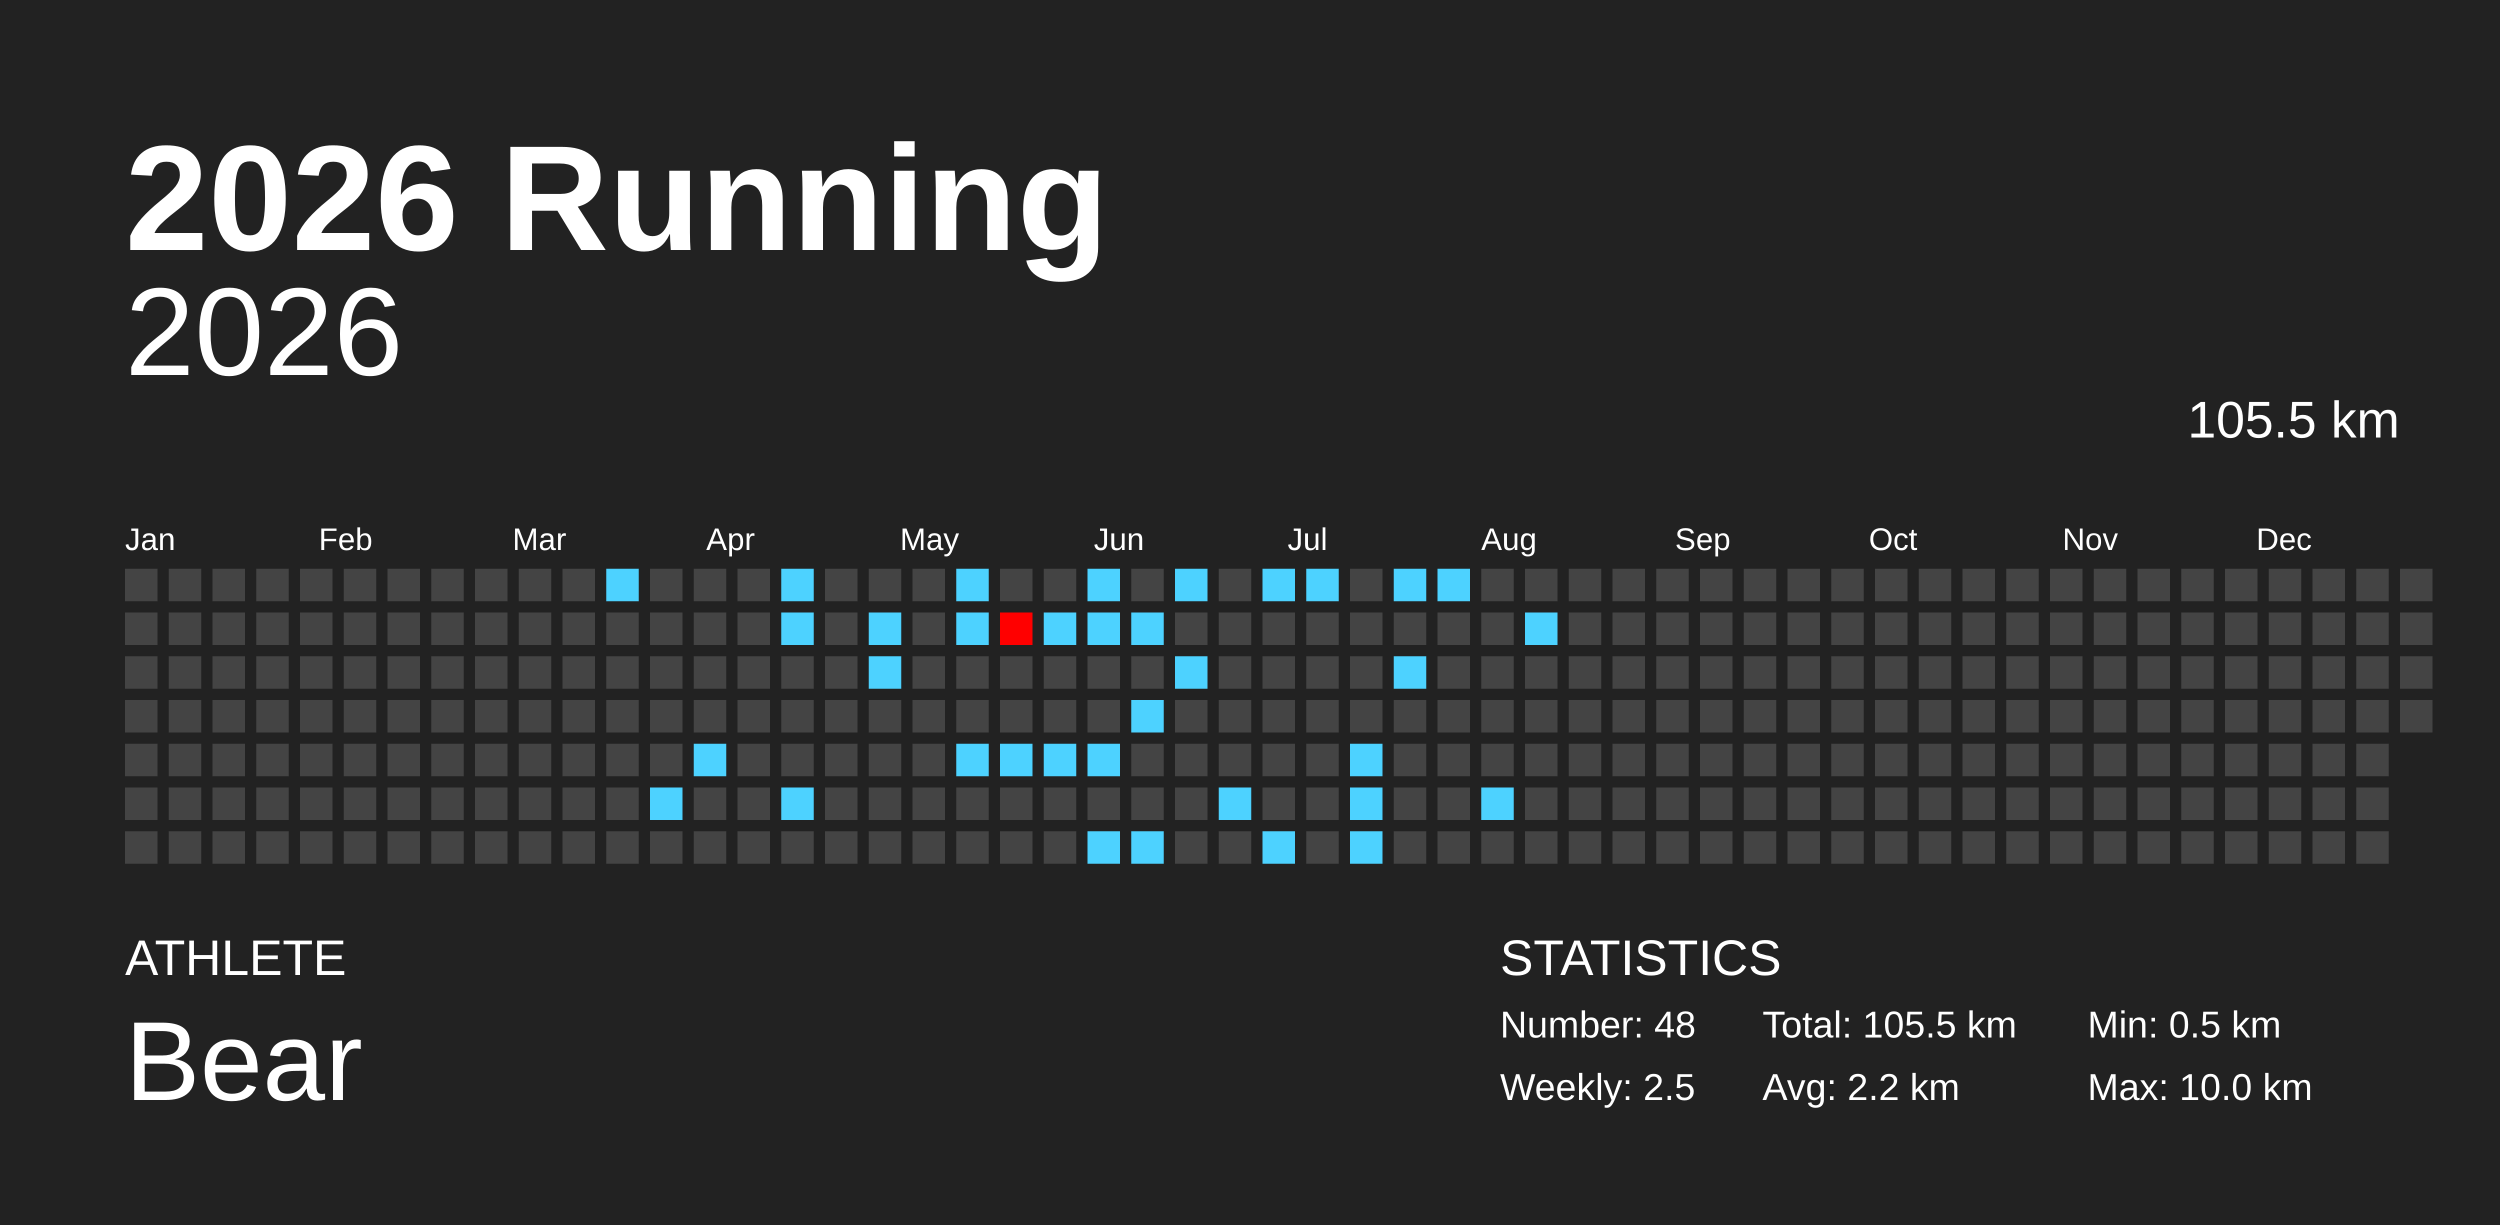
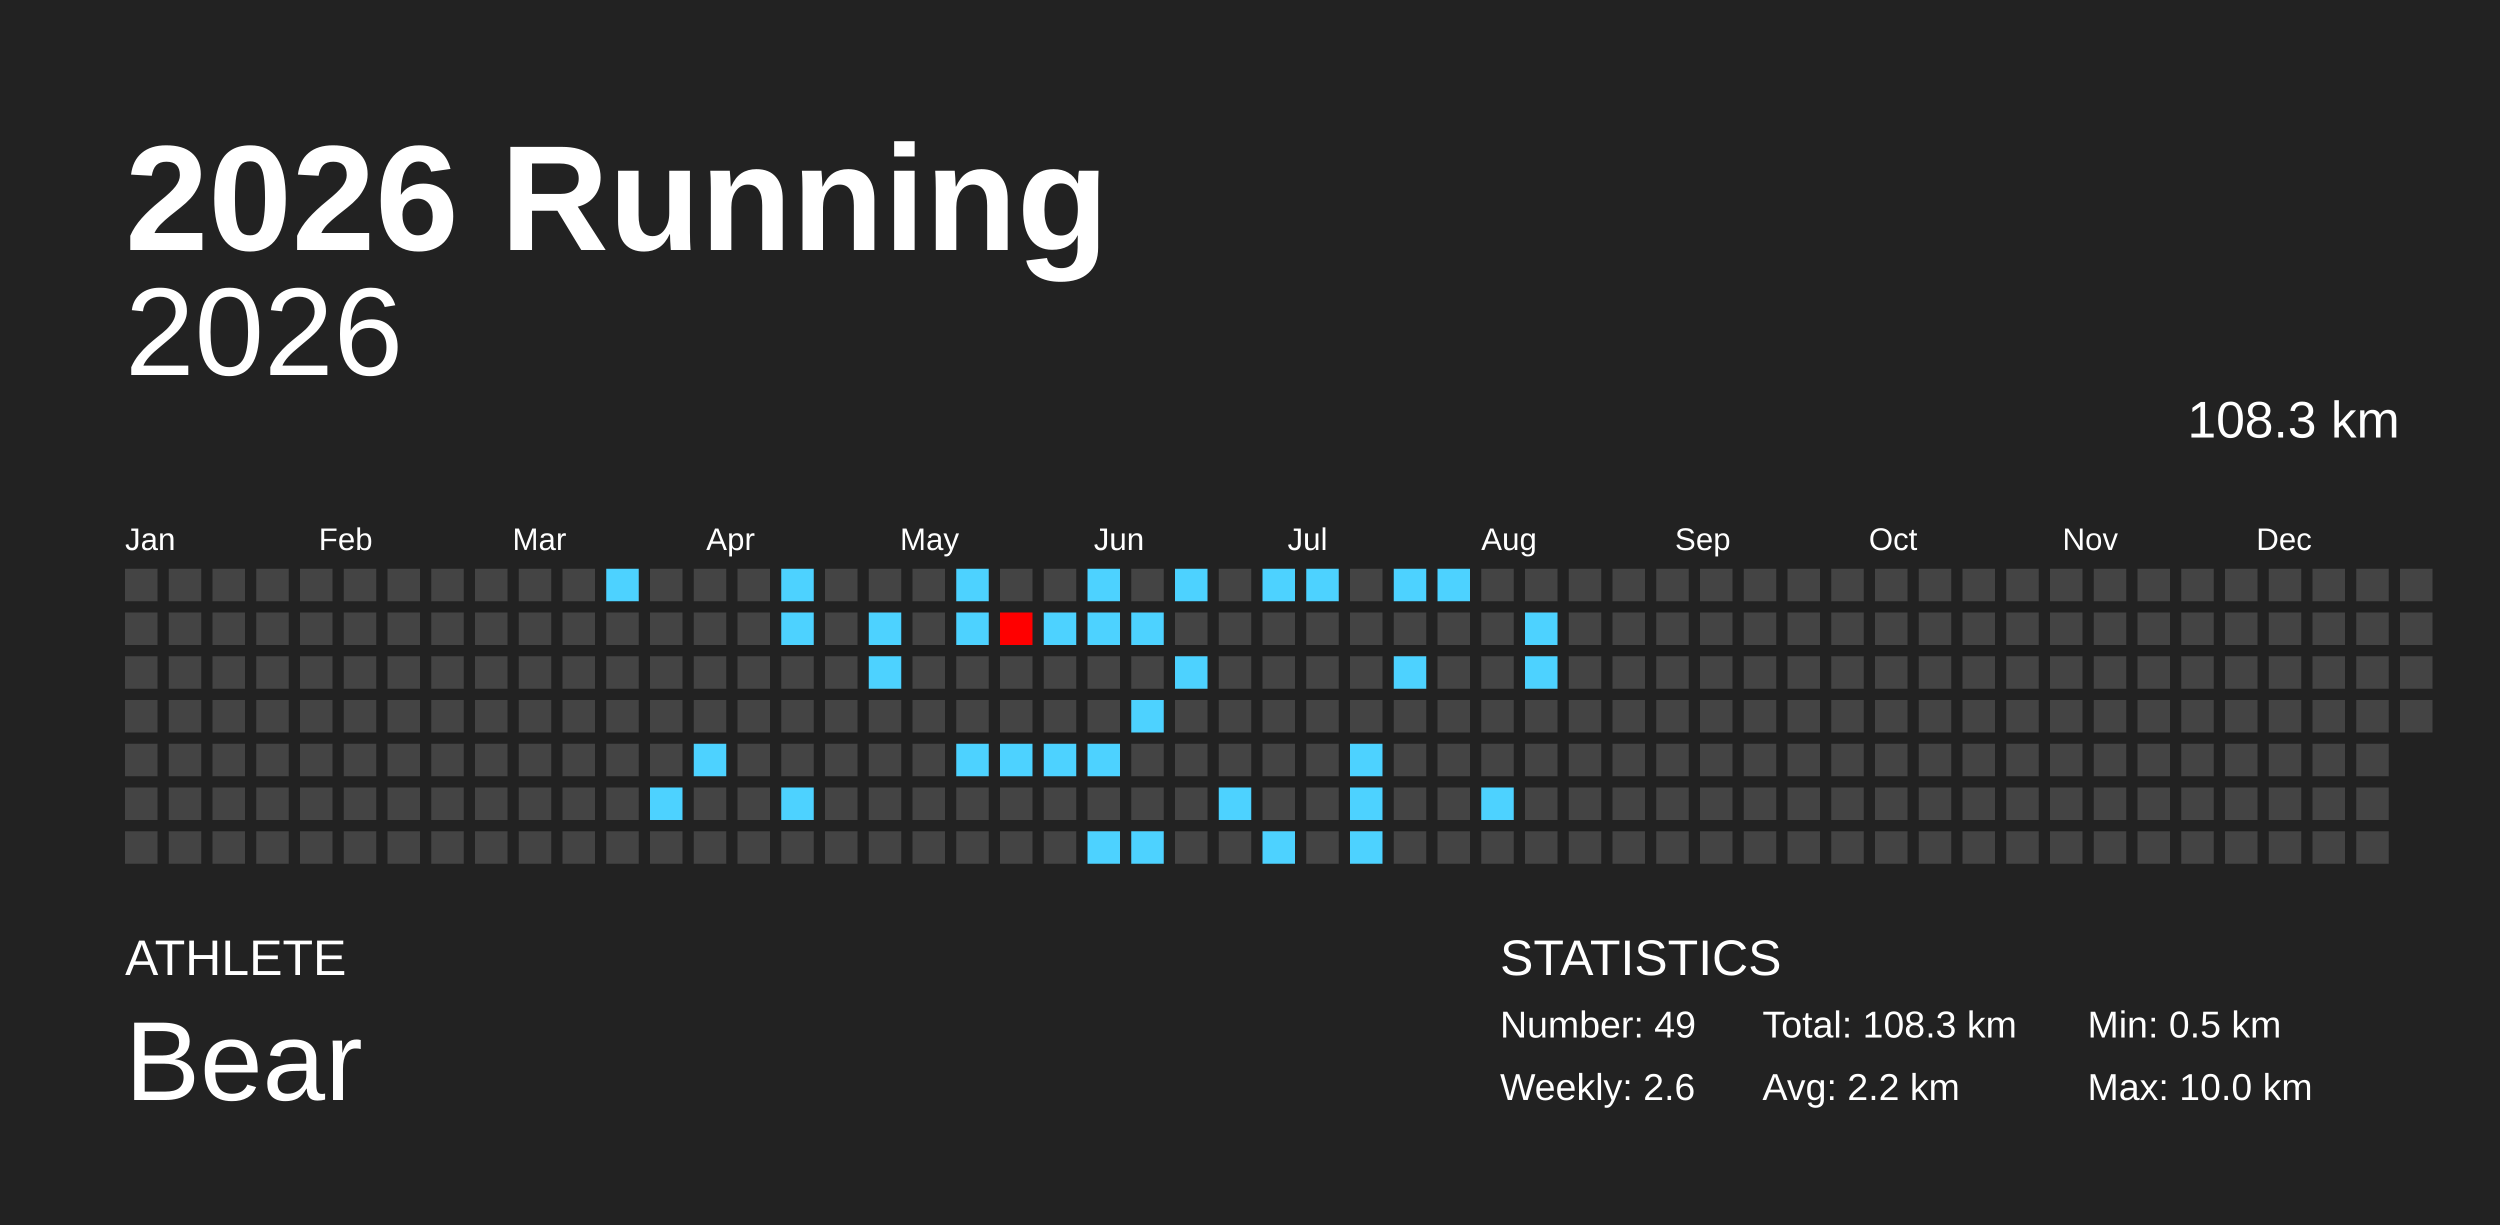
<svg xmlns="http://www.w3.org/2000/svg" baseProfile="full" height="98mm" version="1.1" viewBox="0,0,200,98" width="200mm">
  <defs />
  <rect fill="#222222" height="98" width="200" x="0" y="0" />
  <text fill="#FFFFFF" style="font-size:12px; font-family:Arial; font-weight:bold;" x="10" y="20">2026 Running</text>
  <text fill="#FFFFFF" style="font-size:4px; font-family:Arial" x="10" y="78">ATHLETE</text>
  <text fill="#FFFFFF" style="font-size:9px; font-family:Arial" x="10" y="88">Bear</text>
  <text fill="#FFFFFF" style="font-size:4px; font-family:Arial" x="120" y="78">STATISTICS</text>
-   <text fill="#FFFFFF" style="font-size:3px; font-family:Arial" x="120" y="83">Number: 48</text>
-   <text fill="#FFFFFF" style="font-size:3px; font-family:Arial" x="120" y="88">Weekly: 2.5</text>
-   <text fill="#FFFFFF" style="font-size:3px; font-family:Arial" x="141" y="83">Total: 105.5 km</text>
+   <text fill="#FFFFFF" style="font-size:3px; font-family:Arial" x="120" y="83">Number: 49</text>
+   <text fill="#FFFFFF" style="font-size:3px; font-family:Arial" x="120" y="88">Weekly: 2.6</text>
+   <text fill="#FFFFFF" style="font-size:3px; font-family:Arial" x="141" y="83">Total: 108.3 km</text>
  <text fill="#FFFFFF" style="font-size:3px; font-family:Arial" x="141" y="88">Avg: 2.2 km</text>
  <text fill="#FFFFFF" style="font-size:3px; font-family:Arial" x="167" y="83">Min: 0.5 km</text>
  <text fill="#FFFFFF" style="font-size:3px; font-family:Arial" x="167" y="88">Max: 10.0 km</text>
  <text alignment-baseline="hanging" fill="#FFFFFF" style="font-size:10.0px; font-family:Arial;" x="10" y="30">2026</text>
-   <text alignment-baseline="hanging" fill="#FFFFFF" style="font-size:4.125px; font-family:Arial;" x="175" y="35">105.5 km</text>
+   <text alignment-baseline="hanging" fill="#FFFFFF" style="font-size:4.125px; font-family:Arial;" x="175" y="35">108.3 km</text>
  <text fill="#FFFFFF" style="font-size:2.5px; font-family:Arial" x="10.0" y="44">Jan</text>
  <text fill="#FFFFFF" style="font-size:2.5px; font-family:Arial" x="25.5" y="44">Feb</text>
  <text fill="#FFFFFF" style="font-size:2.5px; font-family:Arial" x="41.0" y="44">Mar</text>
  <text fill="#FFFFFF" style="font-size:2.5px; font-family:Arial" x="56.5" y="44">Apr</text>
  <text fill="#FFFFFF" style="font-size:2.5px; font-family:Arial" x="72.0" y="44">May</text>
  <text fill="#FFFFFF" style="font-size:2.5px; font-family:Arial" x="87.5" y="44">Jun</text>
  <text fill="#FFFFFF" style="font-size:2.5px; font-family:Arial" x="103.0" y="44">Jul</text>
  <text fill="#FFFFFF" style="font-size:2.5px; font-family:Arial" x="118.5" y="44">Aug</text>
  <text fill="#FFFFFF" style="font-size:2.5px; font-family:Arial" x="134.0" y="44">Sep</text>
  <text fill="#FFFFFF" style="font-size:2.5px; font-family:Arial" x="149.5" y="44">Oct</text>
  <text fill="#FFFFFF" style="font-size:2.5px; font-family:Arial" x="165.0" y="44">Nov</text>
  <text fill="#FFFFFF" style="font-size:2.5px; font-family:Arial" x="180.5" y="44">Dec</text>
  <rect fill="#444444" height="2.6" width="2.6" x="10.0" y="45.5" />
  <rect fill="#444444" height="2.6" width="2.6" x="10.0" y="49.0" />
  <rect fill="#444444" height="2.6" width="2.6" x="10.0" y="52.5" />
  <rect fill="#444444" height="2.6" width="2.6" x="10.0" y="56.0" />
  <rect fill="#444444" height="2.6" width="2.6" x="10.0" y="59.5" />
  <rect fill="#444444" height="2.6" width="2.6" x="10.0" y="63.0" />
  <rect fill="#444444" height="2.6" width="2.6" x="10.0" y="66.5" />
  <rect fill="#444444" height="2.6" width="2.6" x="13.5" y="45.5" />
  <rect fill="#444444" height="2.6" width="2.6" x="13.5" y="49.0" />
  <rect fill="#444444" height="2.6" width="2.6" x="13.5" y="52.5" />
  <rect fill="#444444" height="2.6" width="2.6" x="13.5" y="56.0" />
  <rect fill="#444444" height="2.6" width="2.6" x="13.5" y="59.5" />
  <rect fill="#444444" height="2.6" width="2.6" x="13.5" y="63.0" />
  <rect fill="#444444" height="2.6" width="2.6" x="13.5" y="66.5" />
  <rect fill="#444444" height="2.6" width="2.6" x="17.0" y="45.5" />
  <rect fill="#444444" height="2.6" width="2.6" x="17.0" y="49.0" />
  <rect fill="#444444" height="2.6" width="2.6" x="17.0" y="52.5" />
  <rect fill="#444444" height="2.6" width="2.6" x="17.0" y="56.0" />
  <rect fill="#444444" height="2.6" width="2.6" x="17.0" y="59.5" />
  <rect fill="#444444" height="2.6" width="2.6" x="17.0" y="63.0" />
  <rect fill="#444444" height="2.6" width="2.6" x="17.0" y="66.5" />
  <rect fill="#444444" height="2.6" width="2.6" x="20.5" y="45.5" />
  <rect fill="#444444" height="2.6" width="2.6" x="20.5" y="49.0" />
  <rect fill="#444444" height="2.6" width="2.6" x="20.5" y="52.5" />
  <rect fill="#444444" height="2.6" width="2.6" x="20.5" y="56.0" />
  <rect fill="#444444" height="2.6" width="2.6" x="20.5" y="59.5" />
  <rect fill="#444444" height="2.6" width="2.6" x="20.5" y="63.0" />
  <rect fill="#444444" height="2.6" width="2.6" x="20.5" y="66.5" />
  <rect fill="#444444" height="2.6" width="2.6" x="24.0" y="45.5" />
  <rect fill="#444444" height="2.6" width="2.6" x="24.0" y="49.0" />
  <rect fill="#444444" height="2.6" width="2.6" x="24.0" y="52.5" />
  <rect fill="#444444" height="2.6" width="2.6" x="24.0" y="56.0" />
  <rect fill="#444444" height="2.6" width="2.6" x="24.0" y="59.5" />
  <rect fill="#444444" height="2.6" width="2.6" x="24.0" y="63.0" />
  <rect fill="#444444" height="2.6" width="2.6" x="24.0" y="66.5" />
  <rect fill="#444444" height="2.6" width="2.6" x="27.5" y="45.5" />
  <rect fill="#444444" height="2.6" width="2.6" x="27.5" y="49.0" />
  <rect fill="#444444" height="2.6" width="2.6" x="27.5" y="52.5" />
  <rect fill="#444444" height="2.6" width="2.6" x="27.5" y="56.0" />
  <rect fill="#444444" height="2.6" width="2.6" x="27.5" y="59.5" />
  <rect fill="#444444" height="2.6" width="2.6" x="27.5" y="63.0" />
  <rect fill="#444444" height="2.6" width="2.6" x="27.5" y="66.5" />
  <rect fill="#444444" height="2.6" width="2.6" x="31.0" y="45.5" />
  <rect fill="#444444" height="2.6" width="2.6" x="31.0" y="49.0" />
  <rect fill="#444444" height="2.6" width="2.6" x="31.0" y="52.5" />
  <rect fill="#444444" height="2.6" width="2.6" x="31.0" y="56.0" />
  <rect fill="#444444" height="2.6" width="2.6" x="31.0" y="59.5" />
  <rect fill="#444444" height="2.6" width="2.6" x="31.0" y="63.0" />
  <rect fill="#444444" height="2.6" width="2.6" x="31.0" y="66.5" />
  <rect fill="#444444" height="2.6" width="2.6" x="34.5" y="45.5" />
  <rect fill="#444444" height="2.6" width="2.6" x="34.5" y="49.0" />
  <rect fill="#444444" height="2.6" width="2.6" x="34.5" y="52.5" />
  <rect fill="#444444" height="2.6" width="2.6" x="34.5" y="56.0" />
  <rect fill="#444444" height="2.6" width="2.6" x="34.5" y="59.5" />
  <rect fill="#444444" height="2.6" width="2.6" x="34.5" y="63.0" />
  <rect fill="#444444" height="2.6" width="2.6" x="34.5" y="66.5" />
  <rect fill="#444444" height="2.6" width="2.6" x="38.0" y="45.5" />
  <rect fill="#444444" height="2.6" width="2.6" x="38.0" y="49.0" />
  <rect fill="#444444" height="2.6" width="2.6" x="38.0" y="52.5" />
  <rect fill="#444444" height="2.6" width="2.6" x="38.0" y="56.0" />
  <rect fill="#444444" height="2.6" width="2.6" x="38.0" y="59.5" />
  <rect fill="#444444" height="2.6" width="2.6" x="38.0" y="63.0" />
  <rect fill="#444444" height="2.6" width="2.6" x="38.0" y="66.5" />
  <rect fill="#444444" height="2.6" width="2.6" x="41.5" y="45.5" />
  <rect fill="#444444" height="2.6" width="2.6" x="41.5" y="49.0" />
  <rect fill="#444444" height="2.6" width="2.6" x="41.5" y="52.5" />
  <rect fill="#444444" height="2.6" width="2.6" x="41.5" y="56.0" />
  <rect fill="#444444" height="2.6" width="2.6" x="41.5" y="59.5" />
  <rect fill="#444444" height="2.6" width="2.6" x="41.5" y="63.0" />
  <rect fill="#444444" height="2.6" width="2.6" x="41.5" y="66.5" />
  <rect fill="#444444" height="2.6" width="2.6" x="45.0" y="45.5" />
  <rect fill="#444444" height="2.6" width="2.6" x="45.0" y="49.0" />
  <rect fill="#444444" height="2.6" width="2.6" x="45.0" y="52.5" />
  <rect fill="#444444" height="2.6" width="2.6" x="45.0" y="56.0" />
  <rect fill="#444444" height="2.6" width="2.6" x="45.0" y="59.5" />
  <rect fill="#444444" height="2.6" width="2.6" x="45.0" y="63.0" />
  <rect fill="#444444" height="2.6" width="2.6" x="45.0" y="66.5" />
  <rect fill="#4dd2ff" height="2.6" width="2.6" x="48.5" y="45.5" />
  <rect fill="#444444" height="2.6" width="2.6" x="48.5" y="49.0" />
  <rect fill="#444444" height="2.6" width="2.6" x="48.5" y="52.5" />
  <rect fill="#444444" height="2.6" width="2.6" x="48.5" y="56.0" />
  <rect fill="#444444" height="2.6" width="2.6" x="48.5" y="59.5" />
  <rect fill="#444444" height="2.6" width="2.6" x="48.5" y="63.0" />
  <rect fill="#444444" height="2.6" width="2.6" x="48.5" y="66.5" />
  <rect fill="#444444" height="2.6" width="2.6" x="52.0" y="45.5" />
  <rect fill="#444444" height="2.6" width="2.6" x="52.0" y="49.0" />
  <rect fill="#444444" height="2.6" width="2.6" x="52.0" y="52.5" />
  <rect fill="#444444" height="2.6" width="2.6" x="52.0" y="56.0" />
  <rect fill="#444444" height="2.6" width="2.6" x="52.0" y="59.5" />
  <rect fill="#4dd2ff" height="2.6" width="2.6" x="52.0" y="63.0" />
  <rect fill="#444444" height="2.6" width="2.6" x="52.0" y="66.5" />
  <rect fill="#444444" height="2.6" width="2.6" x="55.5" y="45.5" />
  <rect fill="#444444" height="2.6" width="2.6" x="55.5" y="49.0" />
  <rect fill="#444444" height="2.6" width="2.6" x="55.5" y="52.5" />
  <rect fill="#444444" height="2.6" width="2.6" x="55.5" y="56.0" />
  <rect fill="#4dd2ff" height="2.6" width="2.6" x="55.5" y="59.5" />
  <rect fill="#444444" height="2.6" width="2.6" x="55.5" y="63.0" />
  <rect fill="#444444" height="2.6" width="2.6" x="55.5" y="66.5" />
  <rect fill="#444444" height="2.6" width="2.6" x="59.0" y="45.5" />
  <rect fill="#444444" height="2.6" width="2.6" x="59.0" y="49.0" />
  <rect fill="#444444" height="2.6" width="2.6" x="59.0" y="52.5" />
  <rect fill="#444444" height="2.6" width="2.6" x="59.0" y="56.0" />
  <rect fill="#444444" height="2.6" width="2.6" x="59.0" y="59.5" />
  <rect fill="#444444" height="2.6" width="2.6" x="59.0" y="63.0" />
  <rect fill="#444444" height="2.6" width="2.6" x="59.0" y="66.5" />
  <rect fill="#4dd2ff" height="2.6" width="2.6" x="62.5" y="45.5" />
  <rect fill="#4dd2ff" height="2.6" width="2.6" x="62.5" y="49.0" />
  <rect fill="#444444" height="2.6" width="2.6" x="62.5" y="52.5" />
  <rect fill="#444444" height="2.6" width="2.6" x="62.5" y="56.0" />
  <rect fill="#444444" height="2.6" width="2.6" x="62.5" y="59.5" />
  <rect fill="#4dd2ff" height="2.6" width="2.6" x="62.5" y="63.0" />
  <rect fill="#444444" height="2.6" width="2.6" x="62.5" y="66.5" />
  <rect fill="#444444" height="2.6" width="2.6" x="66.0" y="45.5" />
  <rect fill="#444444" height="2.6" width="2.6" x="66.0" y="49.0" />
  <rect fill="#444444" height="2.6" width="2.6" x="66.0" y="52.5" />
  <rect fill="#444444" height="2.6" width="2.6" x="66.0" y="56.0" />
  <rect fill="#444444" height="2.6" width="2.6" x="66.0" y="59.5" />
  <rect fill="#444444" height="2.6" width="2.6" x="66.0" y="63.0" />
  <rect fill="#444444" height="2.6" width="2.6" x="66.0" y="66.5" />
  <rect fill="#444444" height="2.6" width="2.6" x="69.5" y="45.5" />
  <rect fill="#4dd2ff" height="2.6" width="2.6" x="69.5" y="49.0" />
  <rect fill="#4dd2ff" height="2.6" width="2.6" x="69.5" y="52.5" />
  <rect fill="#444444" height="2.6" width="2.6" x="69.5" y="56.0" />
  <rect fill="#444444" height="2.6" width="2.6" x="69.5" y="59.5" />
  <rect fill="#444444" height="2.6" width="2.6" x="69.5" y="63.0" />
  <rect fill="#444444" height="2.6" width="2.6" x="69.5" y="66.5" />
  <rect fill="#444444" height="2.6" width="2.6" x="73.0" y="45.5" />
  <rect fill="#444444" height="2.6" width="2.6" x="73.0" y="49.0" />
  <rect fill="#444444" height="2.6" width="2.6" x="73.0" y="52.5" />
  <rect fill="#444444" height="2.6" width="2.6" x="73.0" y="56.0" />
  <rect fill="#444444" height="2.6" width="2.6" x="73.0" y="59.5" />
  <rect fill="#444444" height="2.6" width="2.6" x="73.0" y="63.0" />
  <rect fill="#444444" height="2.6" width="2.6" x="73.0" y="66.5" />
  <rect fill="#4dd2ff" height="2.6" width="2.6" x="76.5" y="45.5" />
  <rect fill="#4dd2ff" height="2.6" width="2.6" x="76.5" y="49.0" />
  <rect fill="#444444" height="2.6" width="2.6" x="76.5" y="52.5" />
  <rect fill="#444444" height="2.6" width="2.6" x="76.5" y="56.0" />
  <rect fill="#4dd2ff" height="2.6" width="2.6" x="76.5" y="59.5" />
  <rect fill="#444444" height="2.6" width="2.6" x="76.5" y="63.0" />
  <rect fill="#444444" height="2.6" width="2.6" x="76.5" y="66.5" />
  <rect fill="#444444" height="2.6" width="2.6" x="80.0" y="45.5" />
  <rect fill="#ff0000" height="2.6" width="2.6" x="80.0" y="49.0" />
  <rect fill="#444444" height="2.6" width="2.6" x="80.0" y="52.5" />
  <rect fill="#444444" height="2.6" width="2.6" x="80.0" y="56.0" />
  <rect fill="#4dd2ff" height="2.6" width="2.6" x="80.0" y="59.5" />
  <rect fill="#444444" height="2.6" width="2.6" x="80.0" y="63.0" />
  <rect fill="#444444" height="2.6" width="2.6" x="80.0" y="66.5" />
  <rect fill="#444444" height="2.6" width="2.6" x="83.5" y="45.5" />
  <rect fill="#4dd2ff" height="2.6" width="2.6" x="83.5" y="49.0" />
  <rect fill="#444444" height="2.6" width="2.6" x="83.5" y="52.5" />
  <rect fill="#444444" height="2.6" width="2.6" x="83.5" y="56.0" />
  <rect fill="#4dd2ff" height="2.6" width="2.6" x="83.5" y="59.5" />
  <rect fill="#444444" height="2.6" width="2.6" x="83.5" y="63.0" />
  <rect fill="#444444" height="2.6" width="2.6" x="83.5" y="66.5" />
  <rect fill="#4dd2ff" height="2.6" width="2.6" x="87.0" y="45.5" />
  <rect fill="#4dd2ff" height="2.6" width="2.6" x="87.0" y="49.0" />
  <rect fill="#444444" height="2.6" width="2.6" x="87.0" y="52.5" />
  <rect fill="#444444" height="2.6" width="2.6" x="87.0" y="56.0" />
  <rect fill="#4dd2ff" height="2.6" width="2.6" x="87.0" y="59.5" />
  <rect fill="#444444" height="2.6" width="2.6" x="87.0" y="63.0" />
  <rect fill="#4dd2ff" height="2.6" width="2.6" x="87.0" y="66.5" />
  <rect fill="#444444" height="2.6" width="2.6" x="90.5" y="45.5" />
  <rect fill="#4dd2ff" height="2.6" width="2.6" x="90.5" y="49.0" />
  <rect fill="#444444" height="2.6" width="2.6" x="90.5" y="52.5" />
  <rect fill="#4dd2ff" height="2.6" width="2.6" x="90.5" y="56.0" />
  <rect fill="#444444" height="2.6" width="2.6" x="90.5" y="59.5" />
  <rect fill="#444444" height="2.6" width="2.6" x="90.5" y="63.0" />
  <rect fill="#4dd2ff" height="2.6" width="2.6" x="90.5" y="66.5" />
  <rect fill="#4dd2ff" height="2.6" width="2.6" x="94.0" y="45.5" />
  <rect fill="#444444" height="2.6" width="2.6" x="94.0" y="49.0" />
  <rect fill="#4dd2ff" height="2.6" width="2.6" x="94.0" y="52.5" />
  <rect fill="#444444" height="2.6" width="2.6" x="94.0" y="56.0" />
  <rect fill="#444444" height="2.6" width="2.6" x="94.0" y="59.5" />
  <rect fill="#444444" height="2.6" width="2.6" x="94.0" y="63.0" />
  <rect fill="#444444" height="2.6" width="2.6" x="94.0" y="66.5" />
  <rect fill="#444444" height="2.6" width="2.6" x="97.5" y="45.5" />
  <rect fill="#444444" height="2.6" width="2.6" x="97.5" y="49.0" />
  <rect fill="#444444" height="2.6" width="2.6" x="97.5" y="52.5" />
  <rect fill="#444444" height="2.6" width="2.6" x="97.5" y="56.0" />
  <rect fill="#444444" height="2.6" width="2.6" x="97.5" y="59.5" />
  <rect fill="#4dd2ff" height="2.6" width="2.6" x="97.5" y="63.0" />
  <rect fill="#444444" height="2.6" width="2.6" x="97.5" y="66.5" />
  <rect fill="#4dd2ff" height="2.6" width="2.6" x="101.0" y="45.5" />
  <rect fill="#444444" height="2.6" width="2.6" x="101.0" y="49.0" />
  <rect fill="#444444" height="2.6" width="2.6" x="101.0" y="52.5" />
  <rect fill="#444444" height="2.6" width="2.6" x="101.0" y="56.0" />
  <rect fill="#444444" height="2.6" width="2.6" x="101.0" y="59.5" />
  <rect fill="#444444" height="2.6" width="2.6" x="101.0" y="63.0" />
  <rect fill="#4dd2ff" height="2.6" width="2.6" x="101.0" y="66.5" />
  <rect fill="#4dd2ff" height="2.6" width="2.6" x="104.5" y="45.5" />
  <rect fill="#444444" height="2.6" width="2.6" x="104.5" y="49.0" />
  <rect fill="#444444" height="2.6" width="2.6" x="104.5" y="52.5" />
  <rect fill="#444444" height="2.6" width="2.6" x="104.5" y="56.0" />
  <rect fill="#444444" height="2.6" width="2.6" x="104.5" y="59.5" />
  <rect fill="#444444" height="2.6" width="2.6" x="104.5" y="63.0" />
  <rect fill="#444444" height="2.6" width="2.6" x="104.5" y="66.5" />
  <rect fill="#444444" height="2.6" width="2.6" x="108.0" y="45.5" />
  <rect fill="#444444" height="2.6" width="2.6" x="108.0" y="49.0" />
  <rect fill="#444444" height="2.6" width="2.6" x="108.0" y="52.5" />
  <rect fill="#444444" height="2.6" width="2.6" x="108.0" y="56.0" />
  <rect fill="#4dd2ff" height="2.6" width="2.6" x="108.0" y="59.5" />
  <rect fill="#4dd2ff" height="2.6" width="2.6" x="108.0" y="63.0" />
  <rect fill="#4dd2ff" height="2.6" width="2.6" x="108.0" y="66.5" />
  <rect fill="#4dd2ff" height="2.6" width="2.6" x="111.5" y="45.5" />
  <rect fill="#444444" height="2.6" width="2.6" x="111.5" y="49.0" />
  <rect fill="#4dd2ff" height="2.6" width="2.6" x="111.5" y="52.5" />
  <rect fill="#444444" height="2.6" width="2.6" x="111.5" y="56.0" />
  <rect fill="#444444" height="2.6" width="2.6" x="111.5" y="59.5" />
  <rect fill="#444444" height="2.6" width="2.6" x="111.5" y="63.0" />
  <rect fill="#444444" height="2.6" width="2.6" x="111.5" y="66.5" />
  <rect fill="#4dd2ff" height="2.6" width="2.6" x="115.0" y="45.5" />
  <rect fill="#444444" height="2.6" width="2.6" x="115.0" y="49.0" />
  <rect fill="#444444" height="2.6" width="2.6" x="115.0" y="52.5" />
  <rect fill="#444444" height="2.6" width="2.6" x="115.0" y="56.0" />
  <rect fill="#444444" height="2.6" width="2.6" x="115.0" y="59.5" />
  <rect fill="#444444" height="2.6" width="2.6" x="115.0" y="63.0" />
  <rect fill="#444444" height="2.6" width="2.6" x="115.0" y="66.5" />
  <rect fill="#444444" height="2.6" width="2.6" x="118.5" y="45.5" />
  <rect fill="#444444" height="2.6" width="2.6" x="118.5" y="49.0" />
  <rect fill="#444444" height="2.6" width="2.6" x="118.5" y="52.5" />
  <rect fill="#444444" height="2.6" width="2.6" x="118.5" y="56.0" />
  <rect fill="#444444" height="2.6" width="2.6" x="118.5" y="59.5" />
  <rect fill="#4dd2ff" height="2.6" width="2.6" x="118.5" y="63.0" />
  <rect fill="#444444" height="2.6" width="2.6" x="118.5" y="66.5" />
  <rect fill="#444444" height="2.6" width="2.6" x="122.0" y="45.5" />
  <rect fill="#4dd2ff" height="2.6" width="2.6" x="122.0" y="49.0" />
-   <rect fill="#444444" height="2.6" width="2.6" x="122.0" y="52.5" />
+   <rect fill="#4dd2ff" height="2.6" width="2.6" x="122.0" y="52.5" />
  <rect fill="#444444" height="2.6" width="2.6" x="122.0" y="56.0" />
  <rect fill="#444444" height="2.6" width="2.6" x="122.0" y="59.5" />
  <rect fill="#444444" height="2.6" width="2.6" x="122.0" y="63.0" />
  <rect fill="#444444" height="2.6" width="2.6" x="122.0" y="66.5" />
  <rect fill="#444444" height="2.6" width="2.6" x="125.5" y="45.5" />
  <rect fill="#444444" height="2.6" width="2.6" x="125.5" y="49.0" />
  <rect fill="#444444" height="2.6" width="2.6" x="125.5" y="52.5" />
  <rect fill="#444444" height="2.6" width="2.6" x="125.5" y="56.0" />
  <rect fill="#444444" height="2.6" width="2.6" x="125.5" y="59.5" />
  <rect fill="#444444" height="2.6" width="2.6" x="125.5" y="63.0" />
  <rect fill="#444444" height="2.6" width="2.6" x="125.5" y="66.5" />
  <rect fill="#444444" height="2.6" width="2.6" x="129.0" y="45.5" />
  <rect fill="#444444" height="2.6" width="2.6" x="129.0" y="49.0" />
  <rect fill="#444444" height="2.6" width="2.6" x="129.0" y="52.5" />
  <rect fill="#444444" height="2.6" width="2.6" x="129.0" y="56.0" />
  <rect fill="#444444" height="2.6" width="2.6" x="129.0" y="59.5" />
  <rect fill="#444444" height="2.6" width="2.6" x="129.0" y="63.0" />
  <rect fill="#444444" height="2.6" width="2.6" x="129.0" y="66.5" />
  <rect fill="#444444" height="2.6" width="2.6" x="132.5" y="45.5" />
  <rect fill="#444444" height="2.6" width="2.6" x="132.5" y="49.0" />
  <rect fill="#444444" height="2.6" width="2.6" x="132.5" y="52.5" />
  <rect fill="#444444" height="2.6" width="2.6" x="132.5" y="56.0" />
  <rect fill="#444444" height="2.6" width="2.6" x="132.5" y="59.5" />
  <rect fill="#444444" height="2.6" width="2.6" x="132.5" y="63.0" />
  <rect fill="#444444" height="2.6" width="2.6" x="132.5" y="66.5" />
  <rect fill="#444444" height="2.6" width="2.6" x="136.0" y="45.5" />
  <rect fill="#444444" height="2.6" width="2.6" x="136.0" y="49.0" />
  <rect fill="#444444" height="2.6" width="2.6" x="136.0" y="52.5" />
  <rect fill="#444444" height="2.6" width="2.6" x="136.0" y="56.0" />
  <rect fill="#444444" height="2.6" width="2.6" x="136.0" y="59.5" />
  <rect fill="#444444" height="2.6" width="2.6" x="136.0" y="63.0" />
  <rect fill="#444444" height="2.6" width="2.6" x="136.0" y="66.5" />
  <rect fill="#444444" height="2.6" width="2.6" x="139.5" y="45.5" />
  <rect fill="#444444" height="2.6" width="2.6" x="139.5" y="49.0" />
  <rect fill="#444444" height="2.6" width="2.6" x="139.5" y="52.5" />
  <rect fill="#444444" height="2.6" width="2.6" x="139.5" y="56.0" />
  <rect fill="#444444" height="2.6" width="2.6" x="139.5" y="59.5" />
  <rect fill="#444444" height="2.6" width="2.6" x="139.5" y="63.0" />
  <rect fill="#444444" height="2.6" width="2.6" x="139.5" y="66.5" />
  <rect fill="#444444" height="2.6" width="2.6" x="143.0" y="45.5" />
  <rect fill="#444444" height="2.6" width="2.6" x="143.0" y="49.0" />
  <rect fill="#444444" height="2.6" width="2.6" x="143.0" y="52.5" />
  <rect fill="#444444" height="2.6" width="2.6" x="143.0" y="56.0" />
  <rect fill="#444444" height="2.6" width="2.6" x="143.0" y="59.5" />
  <rect fill="#444444" height="2.6" width="2.6" x="143.0" y="63.0" />
  <rect fill="#444444" height="2.6" width="2.6" x="143.0" y="66.5" />
  <rect fill="#444444" height="2.6" width="2.6" x="146.5" y="45.5" />
  <rect fill="#444444" height="2.6" width="2.6" x="146.5" y="49.0" />
  <rect fill="#444444" height="2.6" width="2.6" x="146.5" y="52.5" />
  <rect fill="#444444" height="2.6" width="2.6" x="146.5" y="56.0" />
  <rect fill="#444444" height="2.6" width="2.6" x="146.5" y="59.5" />
  <rect fill="#444444" height="2.6" width="2.6" x="146.5" y="63.0" />
  <rect fill="#444444" height="2.6" width="2.6" x="146.5" y="66.5" />
  <rect fill="#444444" height="2.6" width="2.6" x="150.0" y="45.5" />
  <rect fill="#444444" height="2.6" width="2.6" x="150.0" y="49.0" />
  <rect fill="#444444" height="2.6" width="2.6" x="150.0" y="52.5" />
  <rect fill="#444444" height="2.6" width="2.6" x="150.0" y="56.0" />
  <rect fill="#444444" height="2.6" width="2.6" x="150.0" y="59.5" />
  <rect fill="#444444" height="2.6" width="2.6" x="150.0" y="63.0" />
  <rect fill="#444444" height="2.6" width="2.6" x="150.0" y="66.5" />
  <rect fill="#444444" height="2.6" width="2.6" x="153.5" y="45.5" />
  <rect fill="#444444" height="2.6" width="2.6" x="153.5" y="49.0" />
  <rect fill="#444444" height="2.6" width="2.6" x="153.5" y="52.5" />
  <rect fill="#444444" height="2.6" width="2.6" x="153.5" y="56.0" />
  <rect fill="#444444" height="2.6" width="2.6" x="153.5" y="59.5" />
  <rect fill="#444444" height="2.6" width="2.6" x="153.5" y="63.0" />
  <rect fill="#444444" height="2.6" width="2.6" x="153.5" y="66.5" />
  <rect fill="#444444" height="2.6" width="2.6" x="157.0" y="45.5" />
  <rect fill="#444444" height="2.6" width="2.6" x="157.0" y="49.0" />
  <rect fill="#444444" height="2.6" width="2.6" x="157.0" y="52.5" />
  <rect fill="#444444" height="2.6" width="2.6" x="157.0" y="56.0" />
  <rect fill="#444444" height="2.6" width="2.6" x="157.0" y="59.5" />
  <rect fill="#444444" height="2.6" width="2.6" x="157.0" y="63.0" />
  <rect fill="#444444" height="2.6" width="2.6" x="157.0" y="66.5" />
  <rect fill="#444444" height="2.6" width="2.6" x="160.5" y="45.5" />
  <rect fill="#444444" height="2.6" width="2.6" x="160.5" y="49.0" />
  <rect fill="#444444" height="2.6" width="2.6" x="160.5" y="52.5" />
  <rect fill="#444444" height="2.6" width="2.6" x="160.5" y="56.0" />
  <rect fill="#444444" height="2.6" width="2.6" x="160.5" y="59.5" />
  <rect fill="#444444" height="2.6" width="2.6" x="160.5" y="63.0" />
  <rect fill="#444444" height="2.6" width="2.6" x="160.5" y="66.5" />
  <rect fill="#444444" height="2.6" width="2.6" x="164.0" y="45.5" />
  <rect fill="#444444" height="2.6" width="2.6" x="164.0" y="49.0" />
  <rect fill="#444444" height="2.6" width="2.6" x="164.0" y="52.5" />
  <rect fill="#444444" height="2.6" width="2.6" x="164.0" y="56.0" />
  <rect fill="#444444" height="2.6" width="2.6" x="164.0" y="59.5" />
  <rect fill="#444444" height="2.6" width="2.6" x="164.0" y="63.0" />
  <rect fill="#444444" height="2.6" width="2.6" x="164.0" y="66.5" />
  <rect fill="#444444" height="2.6" width="2.6" x="167.5" y="45.5" />
  <rect fill="#444444" height="2.6" width="2.6" x="167.5" y="49.0" />
  <rect fill="#444444" height="2.6" width="2.6" x="167.5" y="52.5" />
  <rect fill="#444444" height="2.6" width="2.6" x="167.5" y="56.0" />
  <rect fill="#444444" height="2.6" width="2.6" x="167.5" y="59.5" />
  <rect fill="#444444" height="2.6" width="2.6" x="167.5" y="63.0" />
  <rect fill="#444444" height="2.6" width="2.6" x="167.5" y="66.5" />
  <rect fill="#444444" height="2.6" width="2.6" x="171.0" y="45.5" />
  <rect fill="#444444" height="2.6" width="2.6" x="171.0" y="49.0" />
  <rect fill="#444444" height="2.6" width="2.6" x="171.0" y="52.5" />
  <rect fill="#444444" height="2.6" width="2.6" x="171.0" y="56.0" />
  <rect fill="#444444" height="2.6" width="2.6" x="171.0" y="59.5" />
  <rect fill="#444444" height="2.6" width="2.6" x="171.0" y="63.0" />
  <rect fill="#444444" height="2.6" width="2.6" x="171.0" y="66.5" />
  <rect fill="#444444" height="2.6" width="2.6" x="174.5" y="45.5" />
  <rect fill="#444444" height="2.6" width="2.6" x="174.5" y="49.0" />
  <rect fill="#444444" height="2.6" width="2.6" x="174.5" y="52.5" />
  <rect fill="#444444" height="2.6" width="2.6" x="174.5" y="56.0" />
  <rect fill="#444444" height="2.6" width="2.6" x="174.5" y="59.5" />
  <rect fill="#444444" height="2.6" width="2.6" x="174.5" y="63.0" />
  <rect fill="#444444" height="2.6" width="2.6" x="174.5" y="66.5" />
  <rect fill="#444444" height="2.6" width="2.6" x="178.0" y="45.5" />
  <rect fill="#444444" height="2.6" width="2.6" x="178.0" y="49.0" />
  <rect fill="#444444" height="2.6" width="2.6" x="178.0" y="52.5" />
  <rect fill="#444444" height="2.6" width="2.6" x="178.0" y="56.0" />
  <rect fill="#444444" height="2.6" width="2.6" x="178.0" y="59.5" />
  <rect fill="#444444" height="2.6" width="2.6" x="178.0" y="63.0" />
  <rect fill="#444444" height="2.6" width="2.6" x="178.0" y="66.5" />
  <rect fill="#444444" height="2.6" width="2.6" x="181.5" y="45.5" />
  <rect fill="#444444" height="2.6" width="2.6" x="181.5" y="49.0" />
  <rect fill="#444444" height="2.6" width="2.6" x="181.5" y="52.5" />
  <rect fill="#444444" height="2.6" width="2.6" x="181.5" y="56.0" />
  <rect fill="#444444" height="2.6" width="2.6" x="181.5" y="59.5" />
  <rect fill="#444444" height="2.6" width="2.6" x="181.5" y="63.0" />
  <rect fill="#444444" height="2.6" width="2.6" x="181.5" y="66.5" />
  <rect fill="#444444" height="2.6" width="2.6" x="185.0" y="45.5" />
  <rect fill="#444444" height="2.6" width="2.6" x="185.0" y="49.0" />
  <rect fill="#444444" height="2.6" width="2.6" x="185.0" y="52.5" />
  <rect fill="#444444" height="2.6" width="2.6" x="185.0" y="56.0" />
  <rect fill="#444444" height="2.6" width="2.6" x="185.0" y="59.5" />
  <rect fill="#444444" height="2.6" width="2.6" x="185.0" y="63.0" />
  <rect fill="#444444" height="2.6" width="2.6" x="185.0" y="66.5" />
  <rect fill="#444444" height="2.6" width="2.6" x="188.5" y="45.5" />
  <rect fill="#444444" height="2.6" width="2.6" x="188.5" y="49.0" />
  <rect fill="#444444" height="2.6" width="2.6" x="188.5" y="52.5" />
  <rect fill="#444444" height="2.6" width="2.6" x="188.5" y="56.0" />
  <rect fill="#444444" height="2.6" width="2.6" x="188.5" y="59.5" />
  <rect fill="#444444" height="2.6" width="2.6" x="188.5" y="63.0" />
  <rect fill="#444444" height="2.6" width="2.6" x="188.5" y="66.5" />
  <rect fill="#444444" height="2.6" width="2.6" x="192.0" y="45.5" />
  <rect fill="#444444" height="2.6" width="2.6" x="192.0" y="49.0" />
  <rect fill="#444444" height="2.6" width="2.6" x="192.0" y="52.5" />
  <rect fill="#444444" height="2.6" width="2.6" x="192.0" y="56.0" />
</svg>
